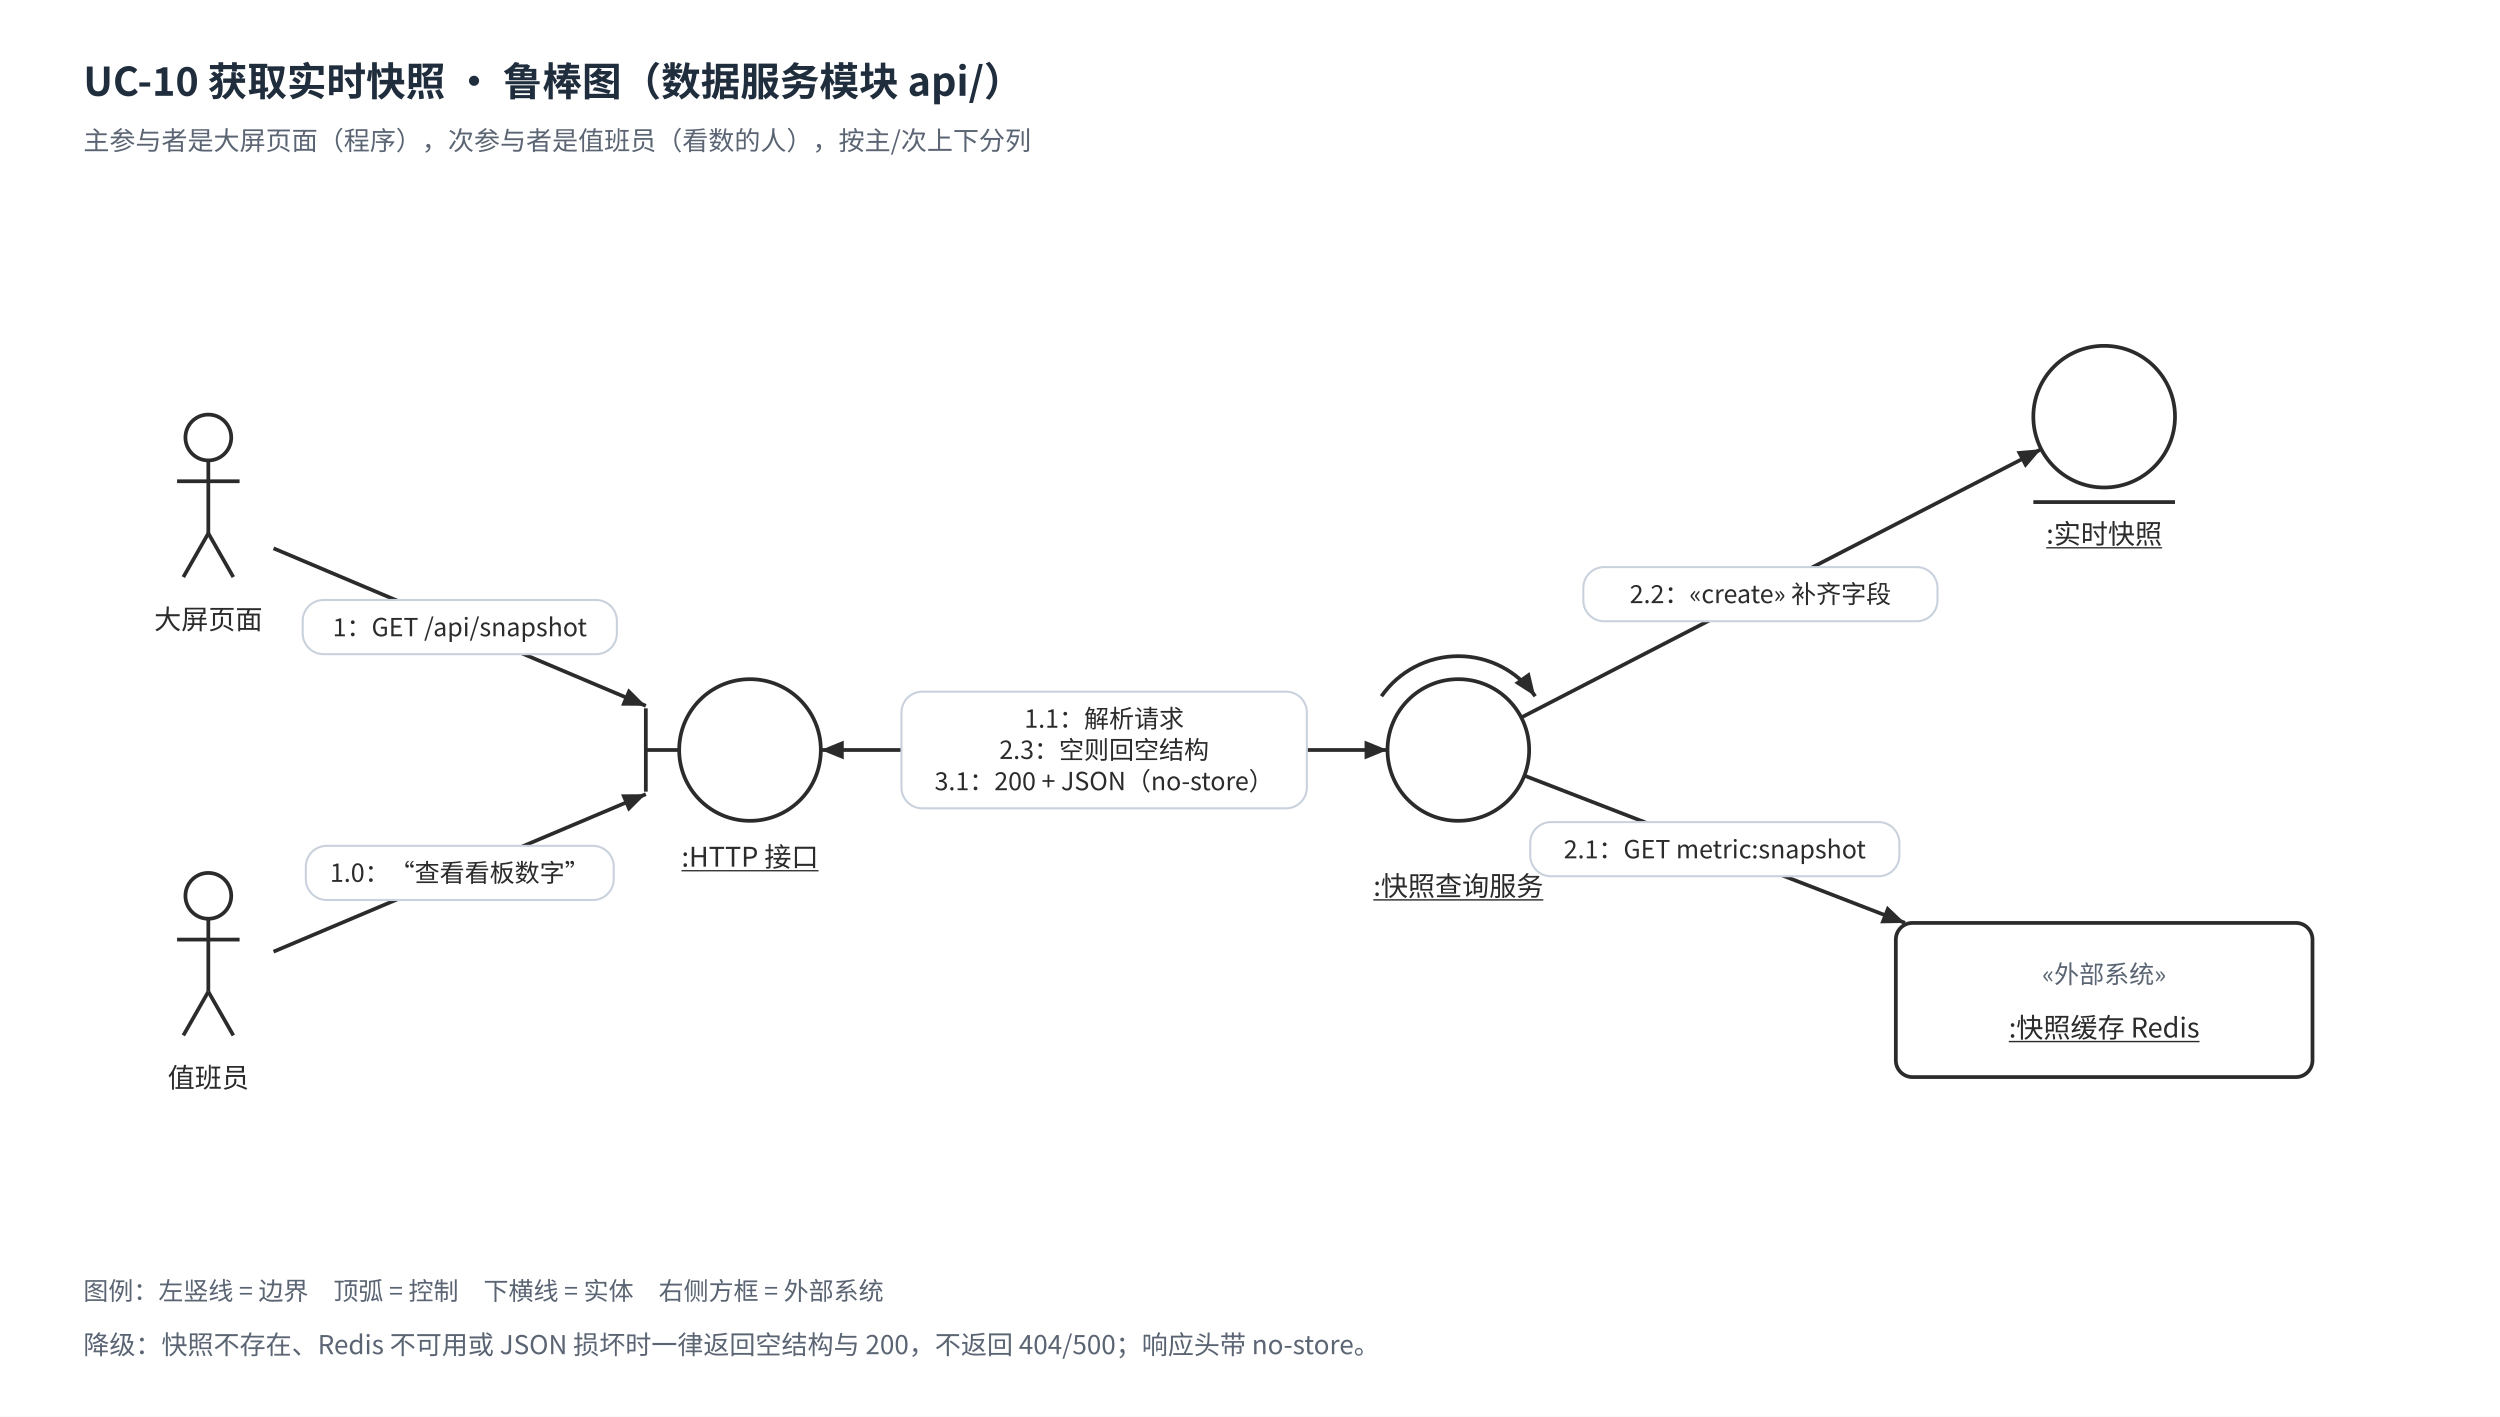
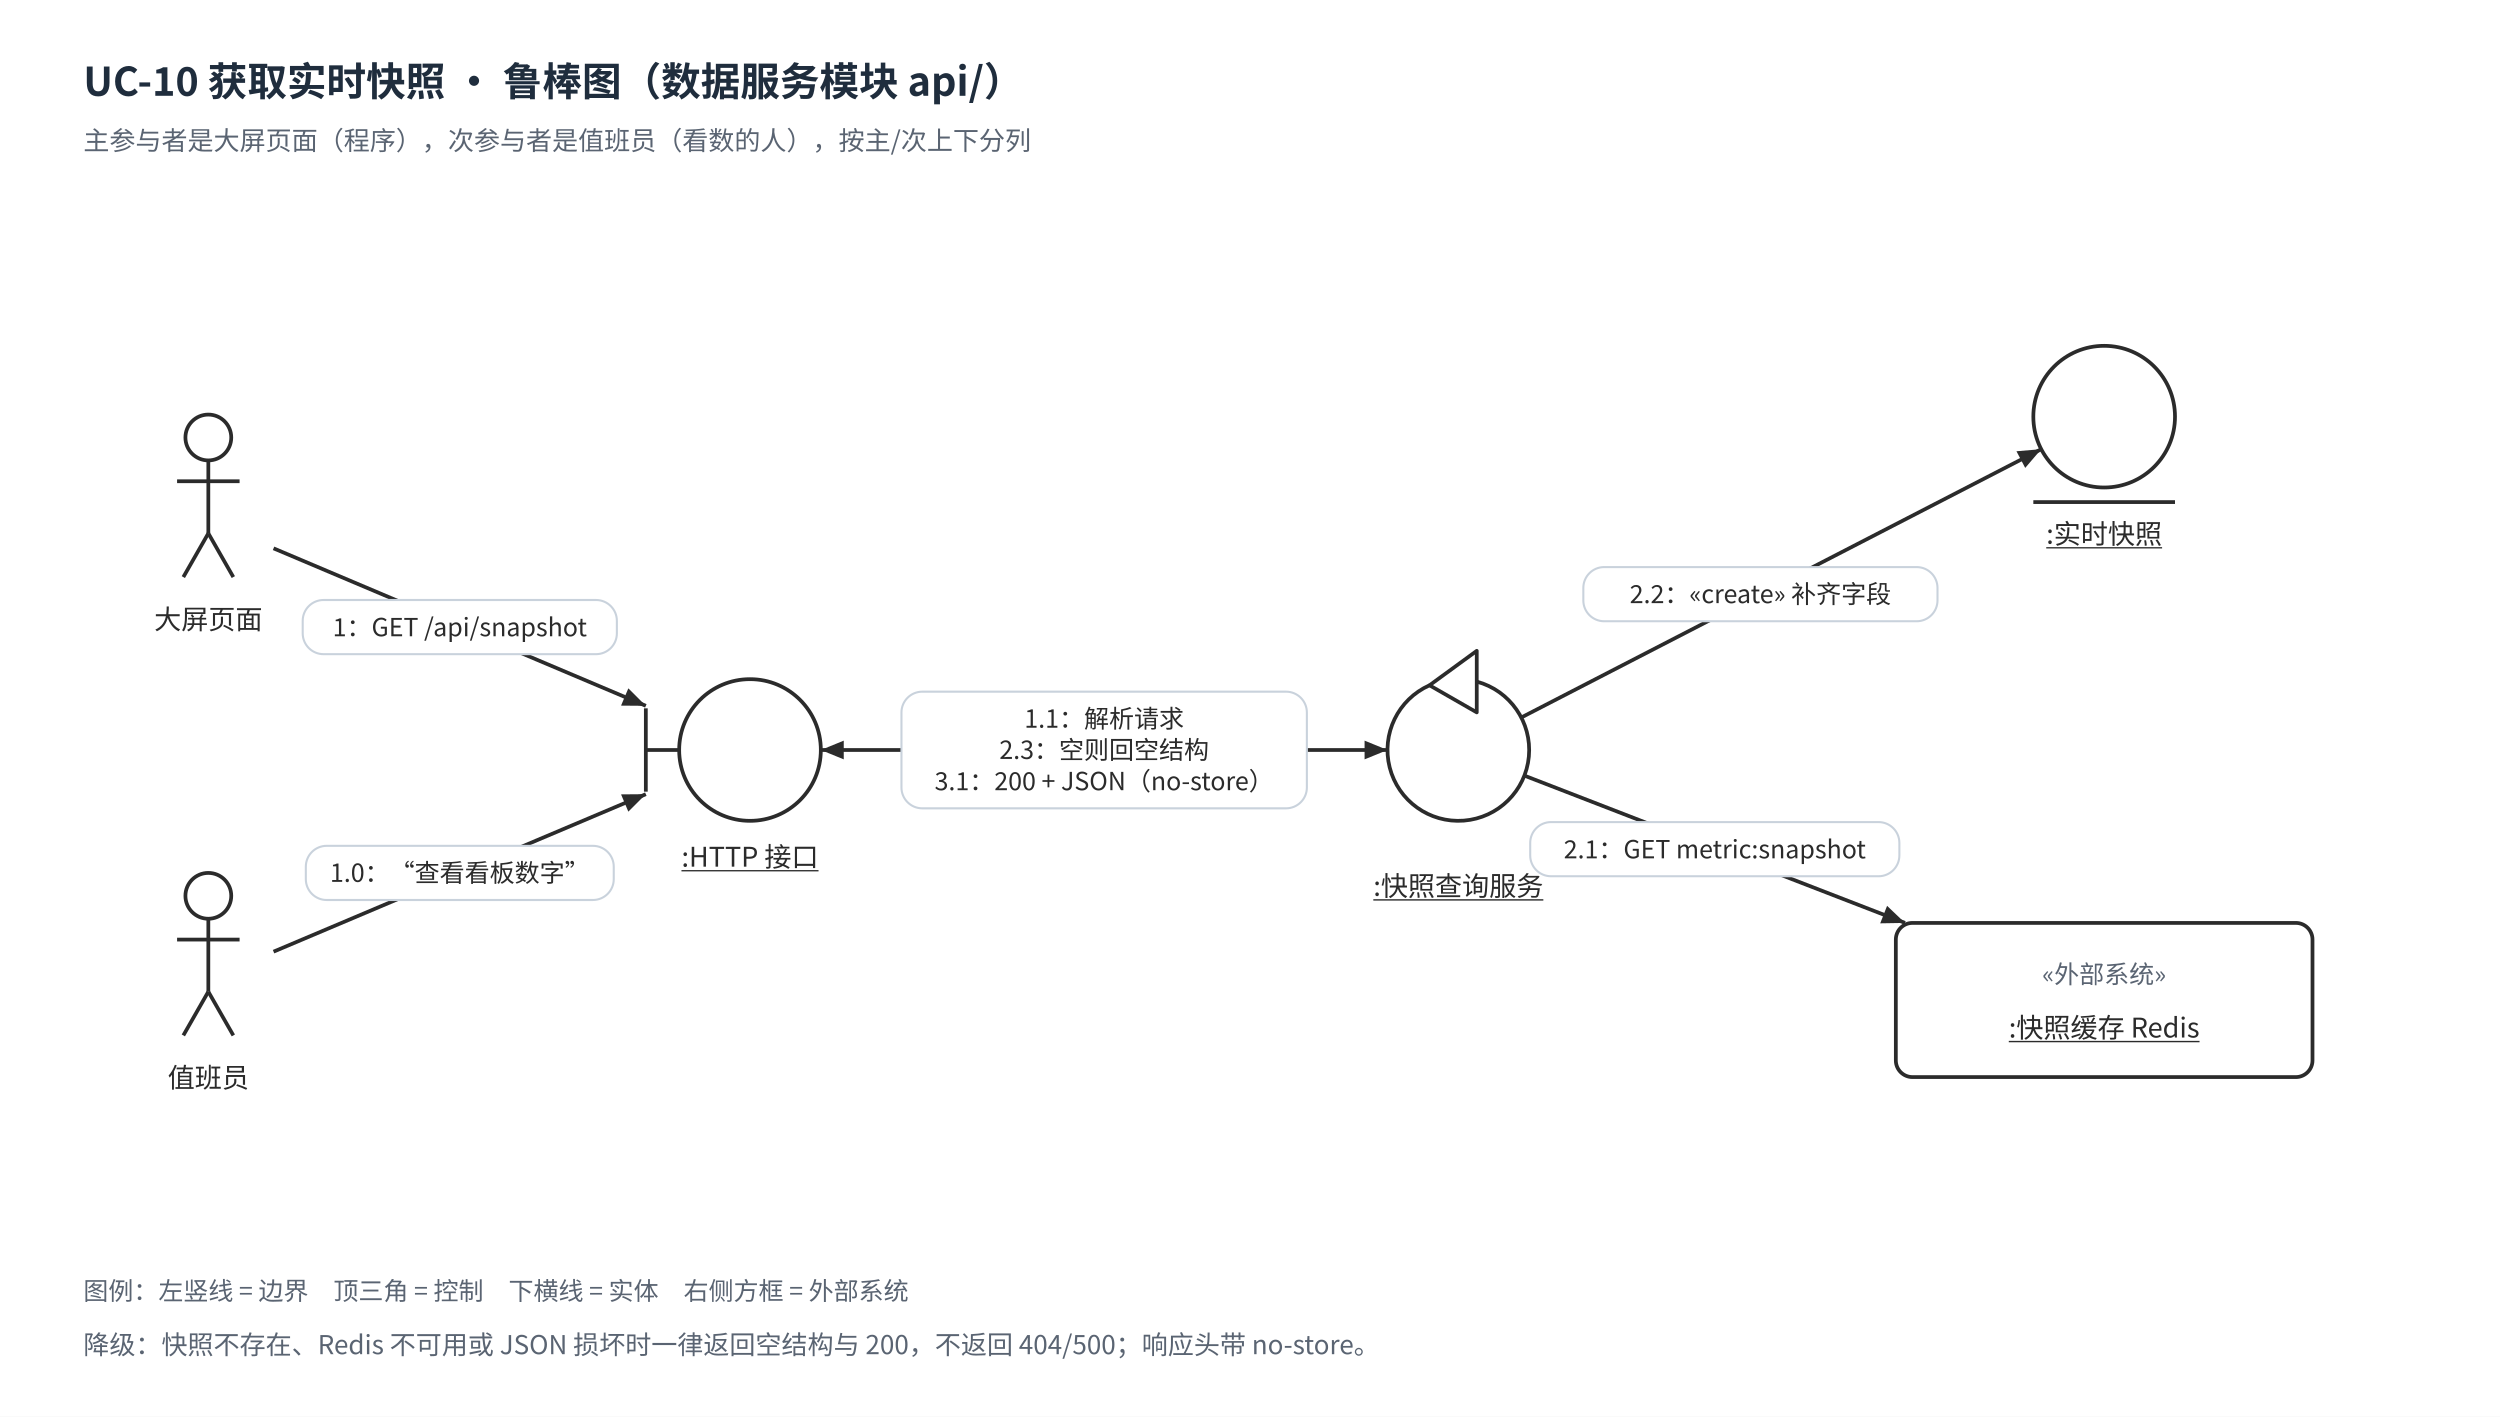
<svg xmlns="http://www.w3.org/2000/svg" width="1200" height="680" viewBox="0 0 1200 680" font-family="Microsoft YaHei, PingFang SC, Noto Sans CJK SC, sans-serif">
  <rect x="0" y="0" width="1200" height="680" fill="#ffffff" />
  <text x="40" y="46" font-size="19" font-weight="700" fill="#1f2d3d">UC-10 获取实时快照 · 鲁棒图（数据服务模块 api/）</text>
  <text x="40" y="72" font-size="12.5" fill="#5a6472">主参与者是大屏页面（程序），次参与者是值班员（看数的人），按主/次上下分列</text>
  <circle cx="100" cy="210" r="11" fill="#fff" stroke="#2b2b2b" stroke-width="1.8" />
  <line x1="100" y1="221" x2="100" y2="256" stroke="#2b2b2b" stroke-width="1.8" />
  <line x1="85" y1="231" x2="115" y2="231" stroke="#2b2b2b" stroke-width="1.8" />
  <line x1="100" y1="256" x2="88" y2="277" stroke="#2b2b2b" stroke-width="1.8" />
  <line x1="100" y1="256" x2="112" y2="277" stroke="#2b2b2b" stroke-width="1.8" />
  <text x="100" y="302" text-anchor="middle" font-size="13" fill="#2b2b2b">大屏页面</text>
  <circle cx="100" cy="430" r="11" fill="#fff" stroke="#2b2b2b" stroke-width="1.8" />
  <line x1="100" y1="441" x2="100" y2="476" stroke="#2b2b2b" stroke-width="1.8" />
  <line x1="85" y1="451" x2="115" y2="451" stroke="#2b2b2b" stroke-width="1.8" />
  <line x1="100" y1="476" x2="88" y2="497" stroke="#2b2b2b" stroke-width="1.8" />
  <line x1="100" y1="476" x2="112" y2="497" stroke="#2b2b2b" stroke-width="1.8" />
  <text x="100" y="522" text-anchor="middle" font-size="13" fill="#2b2b2b">值班员</text>
  <circle cx="360" cy="360" r="34" fill="#fff" stroke="#2b2b2b" stroke-width="1.8" />
  <line x1="310" y1="340" x2="310" y2="380" stroke="#2b2b2b" stroke-width="1.8" />
  <line x1="310" y1="360" x2="326" y2="360" stroke="#2b2b2b" stroke-width="1.8" />
  <text x="360" y="416" text-anchor="middle" font-size="13" text-decoration="underline" fill="#2b2b2b">:HTTP 接口</text>
-   <circle cx="700" cy="360" r="34" fill="#fff" stroke="#2b2b2b" stroke-width="1.8" />
-   <path d="M663.1,334.2 A45,45 0 0 1 736.9,334.2" fill="none" stroke="#2b2b2b" stroke-width="1.8" />
-   <path d="M736.9,334.2 L726.9,327.8 L734.2,322.6 Z" fill="#2b2b2b" />
+   <path d="M686.17,328.94 A34,34 0 1 0 708.84,327.17" fill="#fff" stroke="#2b2b2b" stroke-width="1.8" />
+   <path d="M708.84,312.40 L686.17,328.94 L708.84,341.94 Z" fill="#fff" stroke="#2b2b2b" stroke-width="1.8" stroke-linejoin="round" />
  <text x="700" y="430" text-anchor="middle" font-size="13" text-decoration="underline" fill="#2b2b2b">:快照查询服务</text>
  <circle cx="1010" cy="200" r="34" fill="#fff" stroke="#2b2b2b" stroke-width="1.8" />
  <line x1="976" y1="241" x2="1044" y2="241" stroke="#2b2b2b" stroke-width="1.8" />
  <text x="1010" y="261" text-anchor="middle" font-size="13" text-decoration="underline" fill="#2b2b2b">:实时快照</text>
  <rect x="910.0" y="443.0" width="200" height="74" rx="8" fill="#fff" stroke="#2b2b2b" stroke-width="1.8" />
  <text x="1010" y="472" text-anchor="middle" font-size="12" fill="#5a6472">«外部系统»</text>
  <text x="1010" y="498" text-anchor="middle" font-size="13" text-decoration="underline" fill="#2b2b2b">:快照缓存 Redis</text>
  <line x1="131.3" y1="263.2" x2="310.0" y2="338.8" stroke="#2b2b2b" stroke-width="1.8" />
  <path d="M310.0,338.8 L298.1,338.7 L301.6,330.4 Z" fill="#2b2b2b" />
  <line x1="131.3" y1="456.8" x2="310.0" y2="381.2" stroke="#2b2b2b" stroke-width="1.8" />
  <path d="M310.0,381.2 L301.6,389.6 L298.1,381.3 Z" fill="#2b2b2b" />
  <line x1="394.0" y1="360.0" x2="666.0" y2="360.0" stroke="#2b2b2b" stroke-width="1.8" />
  <path d="M666.0,360.0 L655.0,364.5 L655.0,355.5 Z" fill="#2b2b2b" />
  <path d="M394.0,360.0 L405.0,355.5 L405.0,364.5 Z" fill="#2b2b2b" />
  <line x1="731.7" y1="372.3" x2="914.4" y2="443.0" stroke="#2b2b2b" stroke-width="1.8" />
  <path d="M914.4,443.0 L902.5,443.2 L905.8,434.8 Z" fill="#2b2b2b" />
  <line x1="730.2" y1="344.4" x2="979.8" y2="215.6" stroke="#2b2b2b" stroke-width="1.8" />
  <path d="M979.8,215.6 L972.1,224.6 L967.9,216.6 Z" fill="#2b2b2b" />
  <g>
    <rect x="145.3" y="288.0" width="150.8" height="26" rx="10" fill="#fff" stroke="#c9d2dc" stroke-width="1" />
  </g>
  <text x="220.7" y="305.4" text-anchor="middle" font-size="12" fill="#2b2b2b">1：GET /api/snapshot</text>
  <g>
    <rect x="146.8" y="406.0" width="147.8" height="26" rx="10" fill="#fff" stroke="#c9d2dc" stroke-width="1" />
  </g>
  <text x="220.7" y="423.3" text-anchor="middle" font-size="12" fill="#2b2b2b">1.0：“查看看板数字”</text>
  <g>
    <rect x="432.7" y="332.0" width="194.6" height="56" rx="10" fill="#fff" stroke="#c9d2dc" stroke-width="1" />
  </g>
  <text x="530.0" y="349.3" text-anchor="middle" font-size="12" fill="#2b2b2b">1.1：解析请求</text>
  <text x="530.0" y="364.3" text-anchor="middle" font-size="12" fill="#2b2b2b">2.3：空则回空结构</text>
  <text x="530.0" y="379.3" text-anchor="middle" font-size="12" fill="#2b2b2b">3.1：200 + JSON（no-store）</text>
  <g>
    <rect x="734.5" y="394.6" width="177.2" height="26" rx="10" fill="#fff" stroke="#c9d2dc" stroke-width="1" />
  </g>
  <text x="823.1" y="412.0" text-anchor="middle" font-size="12" fill="#2b2b2b">2.1：GET metric:snapshot</text>
  <g>
    <rect x="760.0" y="272.2" width="170.0" height="26" rx="10" fill="#fff" stroke="#c9d2dc" stroke-width="1" />
  </g>
  <text x="845.0" y="289.5" text-anchor="middle" font-size="12" fill="#2b2b2b">2.2：«create» 补齐字段</text>
-   <text x="40" y="624" font-size="12" fill="#5a6472">图例：左竖线 = 边界　顶弧 = 控制　下横线 = 实体　右侧方框 = 外部系统</text>
+   <text x="40" y="624" font-size="12" fill="#5a6472">图例：左竖线 = 边界　顶三角 = 控制　下横线 = 实体　右侧方框 = 外部系统</text>
  <text x="40" y="650" font-size="12.5" fill="#5a6472">降级：快照不存在、Redis 不可用或 JSON 损坏时一律返回空结构与 200，不返回 404/500；响应头带 no-store。</text>
</svg>
